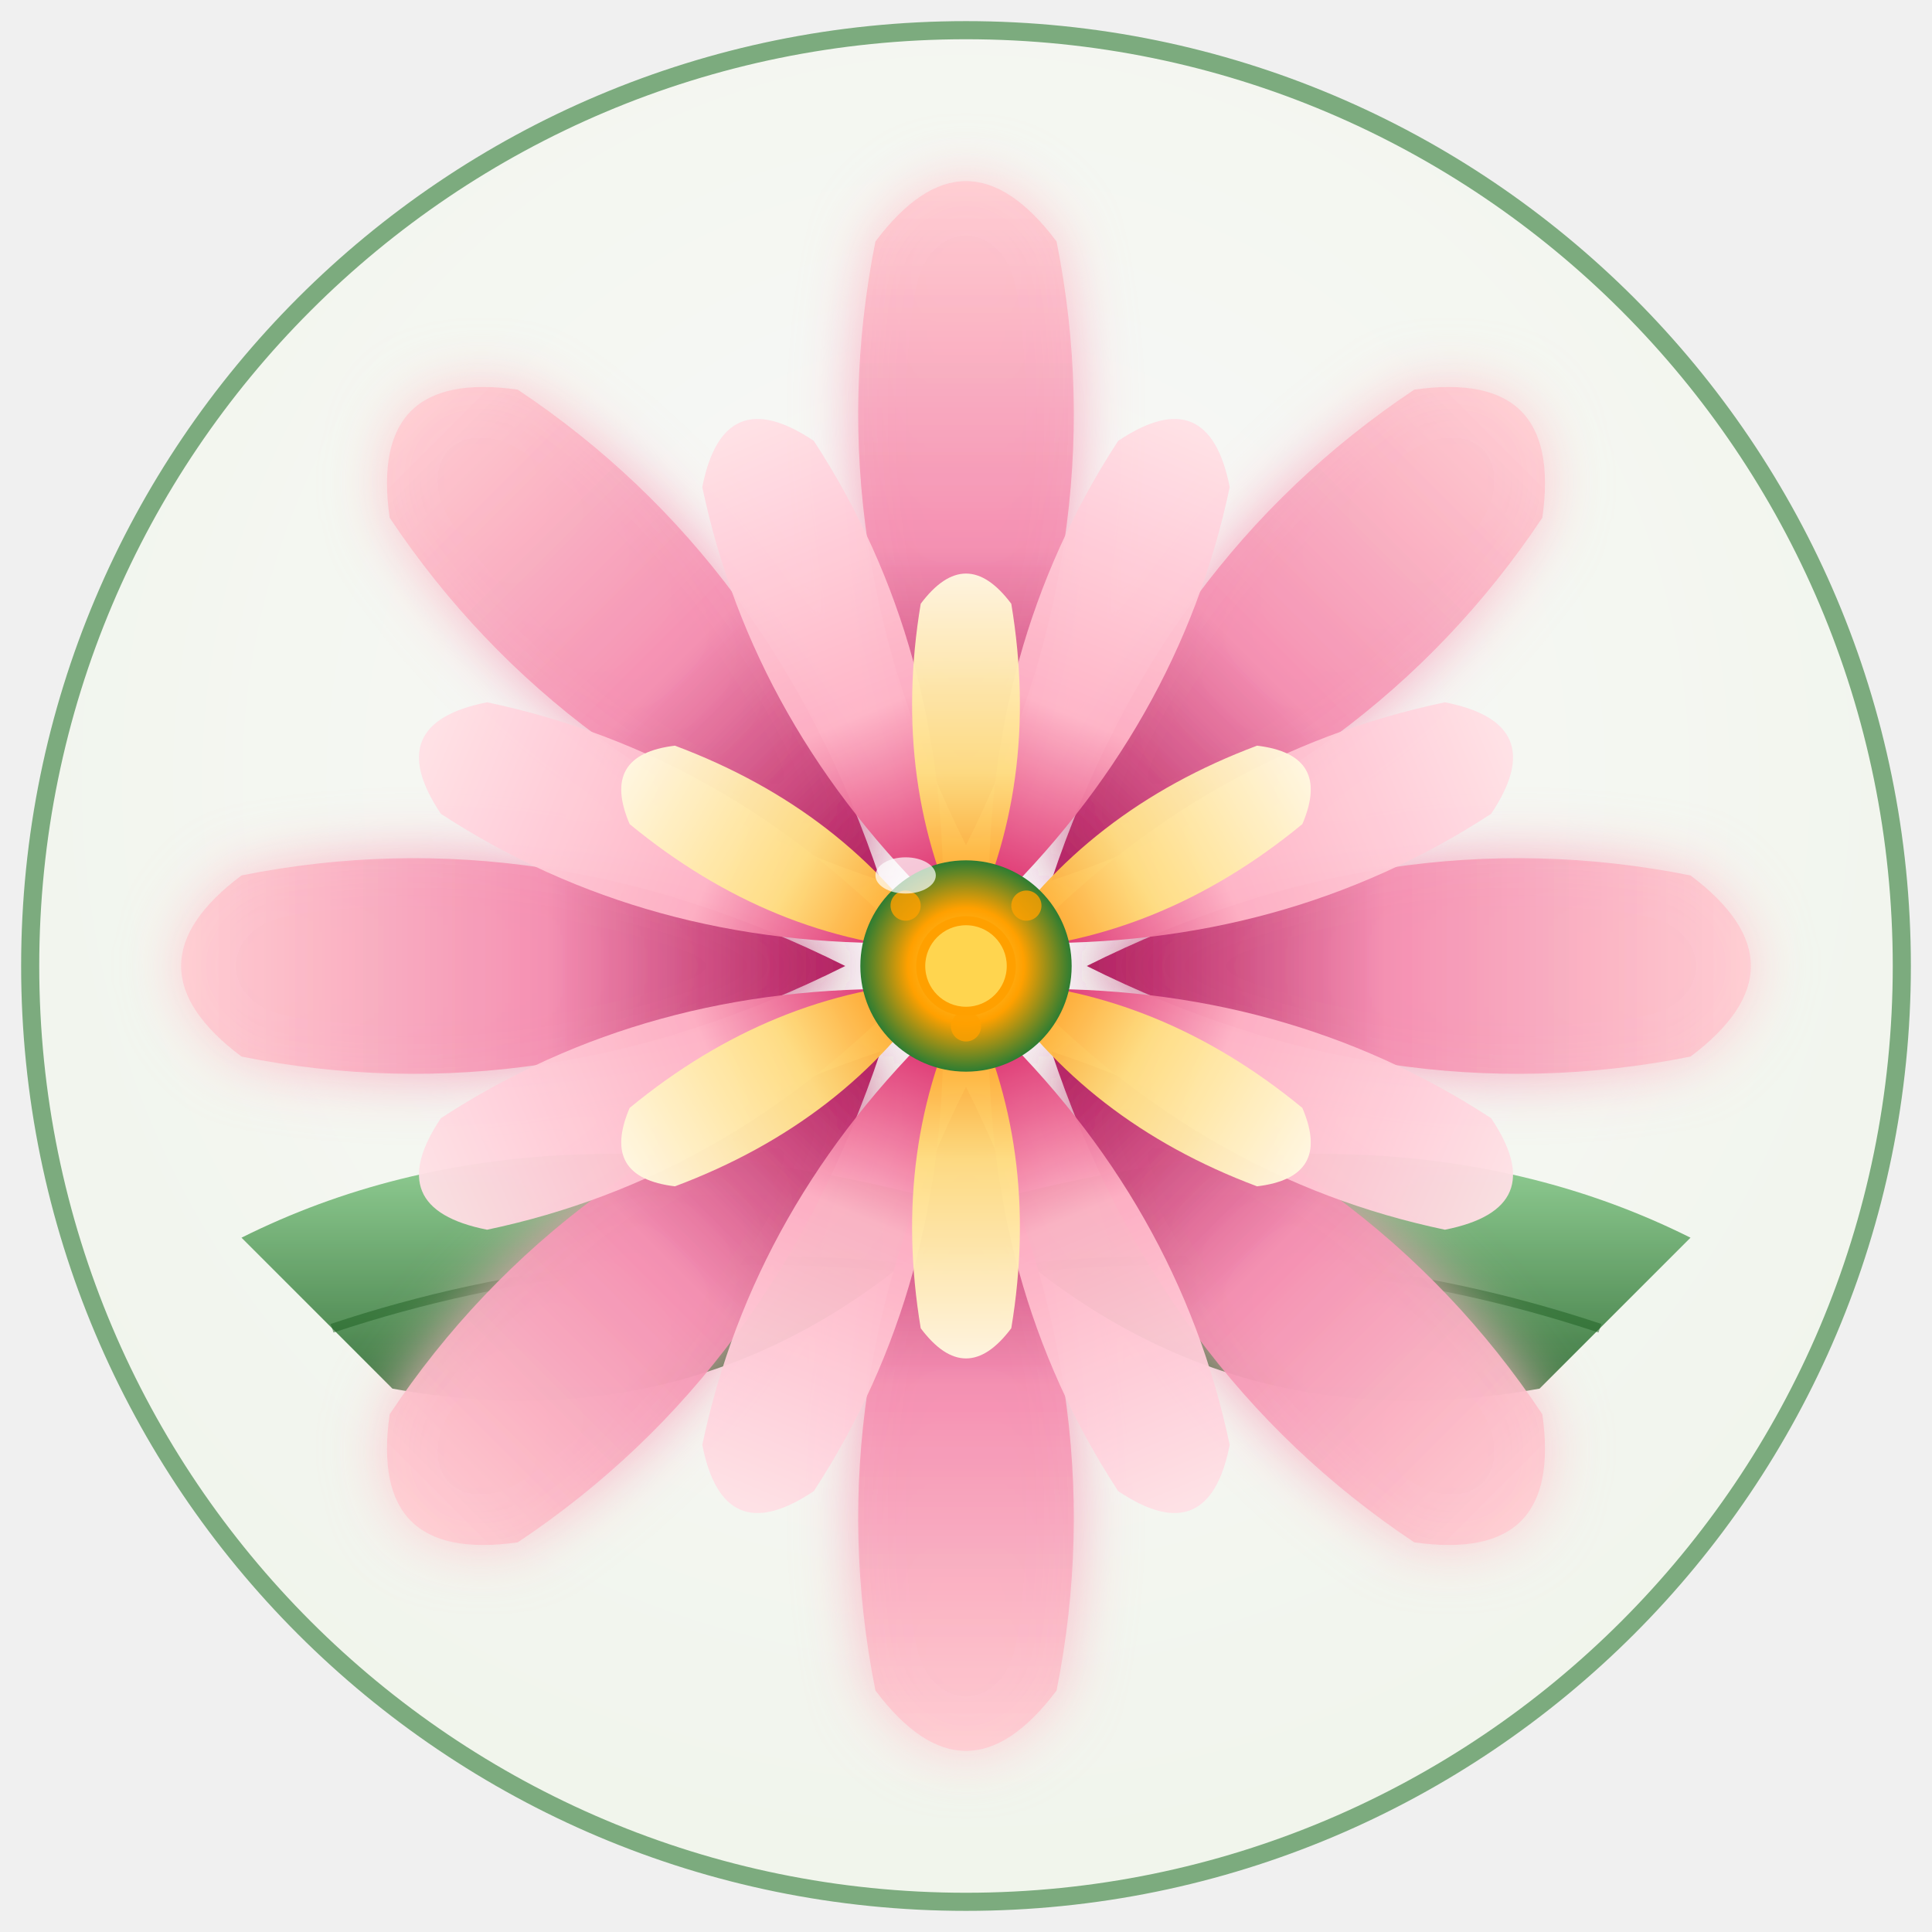
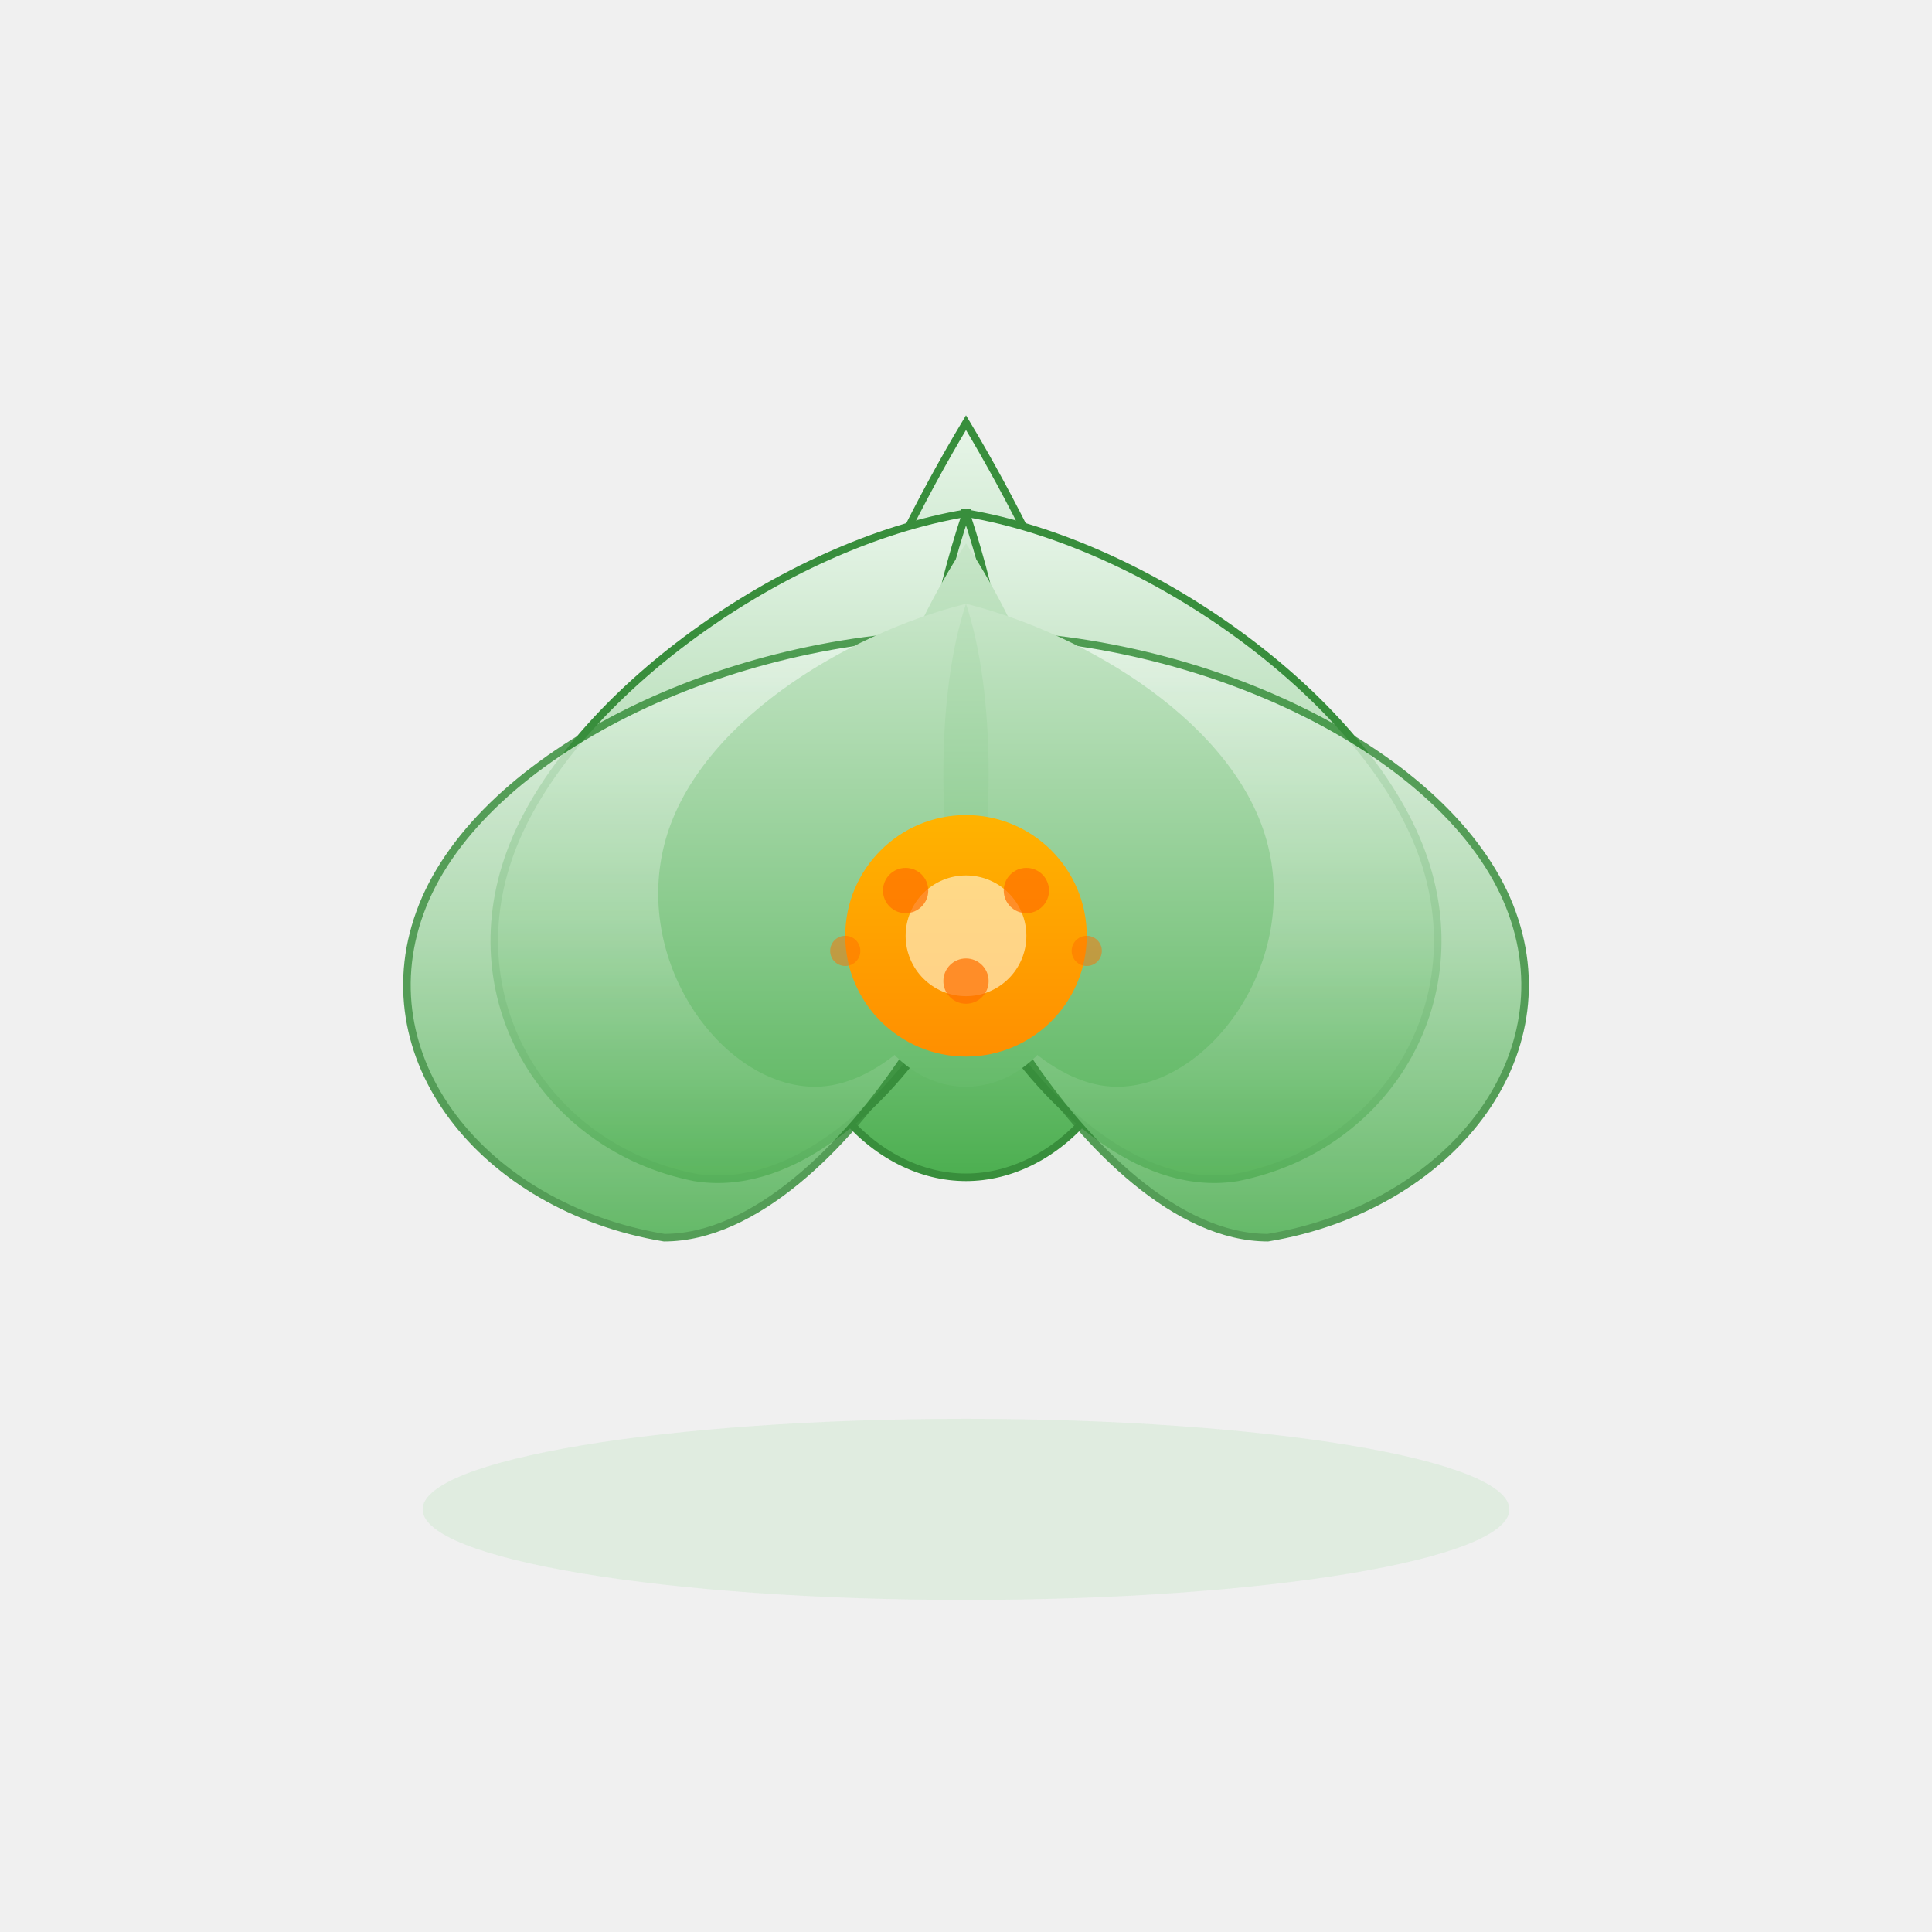
<svg xmlns="http://www.w3.org/2000/svg" viewBox="0 0 128 128" width="128" height="128">
  <defs>
-     <linearGradient id="logoOuter" x1="50%" y1="0%" x2="50%" y2="100%">
-       <stop offset="0%" stop-color="#FFCDD2" />
-       <stop offset="55%" stop-color="#F48FB1" />
-       <stop offset="100%" stop-color="#AD1457" />
+     <linearGradient id="petalGrad" x1="0%" y1="0%" x2="0%" y2="100%">
+       <stop offset="0%" stop-color="#E8F5E9" />
+       <stop offset="50%" stop-color="#A5D6A7" />
+       <stop offset="100%" stop-color="#4CAF50" />
    </linearGradient>
-     <linearGradient id="logoMiddle" x1="50%" y1="0%" x2="50%" y2="100%">
-       <stop offset="0%" stop-color="#FFE0E6" />
-       <stop offset="60%" stop-color="#FFB3C6" />
-       <stop offset="100%" stop-color="#D81B60" />
+     <linearGradient id="petalInner" x1="0%" y1="0%" x2="0%" y2="100%">
+       <stop offset="0%" stop-color="#C8E6C9" />
+       <stop offset="100%" stop-color="#66BB6A" />
    </linearGradient>
-     <linearGradient id="logoInner" x1="50%" y1="0%" x2="50%" y2="100%">
-       <stop offset="0%" stop-color="#FFF8E1" />
-       <stop offset="55%" stop-color="#FFE082" />
+     <linearGradient id="centerGrad" x1="0%" y1="0%" x2="0%" y2="100%">
+       <stop offset="0%" stop-color="#FFB300" />
      <stop offset="100%" stop-color="#FF8F00" />
    </linearGradient>
-     <radialGradient id="logoCenter" cx="50%" cy="50%" r="50%">
-       <stop offset="0%" stop-color="#FFD54F" />
-       <stop offset="55%" stop-color="#FFA000" />
-       <stop offset="100%" stop-color="#2E7D32" />
-     </radialGradient>
-     <linearGradient id="logoLeaf" x1="50%" y1="0%" x2="50%" y2="100%">
-       <stop offset="0%" stop-color="#81C784" />
-       <stop offset="100%" stop-color="#1B5E20" />
-     </linearGradient>
-     <radialGradient id="logoBg" cx="50%" cy="40%" r="60%">
-       <stop offset="0%" stop-color="#FFFFFF" />
-       <stop offset="100%" stop-color="#F1F8E9" />
-     </radialGradient>
-     <filter id="logoGlow" x="-30%" y="-30%" width="160%" height="160%">
-       <feGaussianBlur stdDeviation="2" result="blur" />
-       <feMerge>
-         <feMergeNode in="blur" />
-         <feMergeNode in="SourceGraphic" />
-       </feMerge>
-     </filter>
  </defs>
-   <circle cx="64" cy="64" r="62" fill="url(#logoBg)" stroke="#2E7D32" stroke-width="1.2" opacity="0.6" />
-   <path d="M 16 82 Q 36 72 64 80 Q 48 96 26 92 Z" fill="url(#logoLeaf)" opacity="0.85" />
-   <path d="M 112 82 Q 92 72 64 80 Q 80 96 102 92 Z" fill="url(#logoLeaf)" opacity="0.85" />
-   <path d="M 22 88 Q 40 82 60 84" stroke="#1B5E20" stroke-width="0.6" fill="none" opacity="0.5" />
-   <path d="M 106 88 Q 88 82 68 84" stroke="#1B5E20" stroke-width="0.6" fill="none" opacity="0.5" />
-   <g transform="translate(64 64)" filter="url(#logoGlow)">
-     <g>
-       <path d="M 0 -8 Q -10 -28 -6 -48 Q 0 -56 6 -48 Q 10 -28 0 -8 Z" fill="url(#logoOuter)" opacity="0.92" />
-     </g>
-     <g transform="rotate(45)">
-       <path d="M 0 -8 Q -10 -28 -6 -48 Q 0 -56 6 -48 Q 10 -28 0 -8 Z" fill="url(#logoOuter)" opacity="0.92" />
-     </g>
-     <g transform="rotate(90)">
-       <path d="M 0 -8 Q -10 -28 -6 -48 Q 0 -56 6 -48 Q 10 -28 0 -8 Z" fill="url(#logoOuter)" opacity="0.92" />
-     </g>
-     <g transform="rotate(135)">
-       <path d="M 0 -8 Q -10 -28 -6 -48 Q 0 -56 6 -48 Q 10 -28 0 -8 Z" fill="url(#logoOuter)" opacity="0.92" />
-     </g>
-     <g transform="rotate(180)">
-       <path d="M 0 -8 Q -10 -28 -6 -48 Q 0 -56 6 -48 Q 10 -28 0 -8 Z" fill="url(#logoOuter)" opacity="0.92" />
-     </g>
-     <g transform="rotate(225)">
-       <path d="M 0 -8 Q -10 -28 -6 -48 Q 0 -56 6 -48 Q 10 -28 0 -8 Z" fill="url(#logoOuter)" opacity="0.92" />
-     </g>
-     <g transform="rotate(270)">
-       <path d="M 0 -8 Q -10 -28 -6 -48 Q 0 -56 6 -48 Q 10 -28 0 -8 Z" fill="url(#logoOuter)" opacity="0.92" />
-     </g>
-     <g transform="rotate(315)">
-       <path d="M 0 -8 Q -10 -28 -6 -48 Q 0 -56 6 -48 Q 10 -28 0 -8 Z" fill="url(#logoOuter)" opacity="0.92" />
-     </g>
-   </g>
-   <g transform="translate(64 64)">
-     <g transform="rotate(22.5)">
-       <path d="M 0 -4 Q -7 -20 -4 -36 Q 0 -42 4 -36 Q 7 -20 0 -4 Z" fill="url(#logoMiddle)" opacity="0.95" />
-     </g>
-     <g transform="rotate(67.5)">
-       <path d="M 0 -4 Q -7 -20 -4 -36 Q 0 -42 4 -36 Q 7 -20 0 -4 Z" fill="url(#logoMiddle)" opacity="0.95" />
-     </g>
-     <g transform="rotate(112.5)">
-       <path d="M 0 -4 Q -7 -20 -4 -36 Q 0 -42 4 -36 Q 7 -20 0 -4 Z" fill="url(#logoMiddle)" opacity="0.95" />
-     </g>
-     <g transform="rotate(157.5)">
-       <path d="M 0 -4 Q -7 -20 -4 -36 Q 0 -42 4 -36 Q 7 -20 0 -4 Z" fill="url(#logoMiddle)" opacity="0.95" />
-     </g>
-     <g transform="rotate(202.5)">
-       <path d="M 0 -4 Q -7 -20 -4 -36 Q 0 -42 4 -36 Q 7 -20 0 -4 Z" fill="url(#logoMiddle)" opacity="0.95" />
-     </g>
-     <g transform="rotate(247.5)">
-       <path d="M 0 -4 Q -7 -20 -4 -36 Q 0 -42 4 -36 Q 7 -20 0 -4 Z" fill="url(#logoMiddle)" opacity="0.95" />
-     </g>
-     <g transform="rotate(292.5)">
-       <path d="M 0 -4 Q -7 -20 -4 -36 Q 0 -42 4 -36 Q 7 -20 0 -4 Z" fill="url(#logoMiddle)" opacity="0.95" />
-     </g>
-     <g transform="rotate(337.5)">
-       <path d="M 0 -4 Q -7 -20 -4 -36 Q 0 -42 4 -36 Q 7 -20 0 -4 Z" fill="url(#logoMiddle)" opacity="0.95" />
-     </g>
-   </g>
-   <g transform="translate(64 64)">
-     <g>
-       <path d="M 0 -2 Q -5 -12 -3 -24 Q 0 -28 3 -24 Q 5 -12 0 -2 Z" fill="url(#logoInner)" opacity="0.96" />
-     </g>
-     <g transform="rotate(60)">
-       <path d="M 0 -2 Q -5 -12 -3 -24 Q 0 -28 3 -24 Q 5 -12 0 -2 Z" fill="url(#logoInner)" opacity="0.96" />
-     </g>
-     <g transform="rotate(120)">
-       <path d="M 0 -2 Q -5 -12 -3 -24 Q 0 -28 3 -24 Q 5 -12 0 -2 Z" fill="url(#logoInner)" opacity="0.96" />
-     </g>
-     <g transform="rotate(180)">
-       <path d="M 0 -2 Q -5 -12 -3 -24 Q 0 -28 3 -24 Q 5 -12 0 -2 Z" fill="url(#logoInner)" opacity="0.96" />
-     </g>
-     <g transform="rotate(240)">
-       <path d="M 0 -2 Q -5 -12 -3 -24 Q 0 -28 3 -24 Q 5 -12 0 -2 Z" fill="url(#logoInner)" opacity="0.96" />
-     </g>
-     <g transform="rotate(300)">
-       <path d="M 0 -2 Q -5 -12 -3 -24 Q 0 -28 3 -24 Q 5 -12 0 -2 Z" fill="url(#logoInner)" opacity="0.96" />
-     </g>
-   </g>
-   <circle cx="64" cy="64" r="7" fill="url(#logoCenter)" />
-   <circle cx="64" cy="64" r="3" fill="#FFD54F" stroke="#FFA000" stroke-width="0.6" />
-   <circle cx="60" cy="60" r="1" fill="#FFA000" opacity="0.8" />
-   <circle cx="68" cy="60" r="1" fill="#FFA000" opacity="0.8" />
-   <circle cx="64" cy="68" r="1" fill="#FFA000" opacity="0.8" />
-   <ellipse cx="60" cy="58" rx="2" ry="1.2" fill="#FFFFFF" opacity="0.7" />
+   <ellipse cx="64" cy="100" rx="36" ry="6" fill="#C8E6C9" opacity="0.4" />
+   <path d="M64 28 C58 38, 52 52, 52 62 C52 72, 58 78, 64 78 C70 78, 76 72, 76 62 C76 52, 70 38, 64 28Z" fill="url(#petalGrad)" stroke="#388E3C" stroke-width="0.5" />
+   <path d="M64 34 C52 36, 38 46, 34 56 C30 66, 36 76, 46 78 C52 79, 58 74, 62 68 C60 58, 60 46, 64 34Z" fill="url(#petalGrad)" stroke="#388E3C" stroke-width="0.5" />
+   <path d="M64 34 C76 36, 90 46, 94 56 C98 66, 92 76, 82 78 C76 79, 70 74, 66 68 C68 58, 68 46, 64 34Z" fill="url(#petalGrad)" stroke="#388E3C" stroke-width="0.5" />
+   <path d="M64 42 C48 42, 32 50, 28 60 C24 70, 32 80, 44 82 C50 82, 56 76, 60 70 C58 62, 60 50, 64 42Z" fill="url(#petalGrad)" stroke="#388E3C" stroke-width="0.5" opacity="0.85" />
+   <path d="M64 42 C80 42, 96 50, 100 60 C104 70, 96 80, 84 82 C78 82, 72 76, 68 70 C70 62, 68 50, 64 42Z" fill="url(#petalGrad)" stroke="#388E3C" stroke-width="0.5" opacity="0.85" />
+   <path d="M64 36 C60 42, 56 52, 56 60 C56 68, 60 72, 64 72 C68 72, 72 68, 72 60 C72 52, 68 42, 64 36Z" fill="url(#petalInner)" stroke="none" />
+   <path d="M64 40 C56 42, 46 48, 44 56 C42 64, 48 72, 54 72 C58 72, 62 68, 64 64 C62 56, 62 46, 64 40Z" fill="url(#petalInner)" stroke="none" />
+   <path d="M64 40 C72 42, 82 48, 84 56 C86 64, 80 72, 74 72 C70 72, 66 68, 64 64 C66 56, 66 46, 64 40Z" fill="url(#petalInner)" stroke="none" />
+   <circle cx="64" cy="62" r="8" fill="url(#centerGrad)" />
+   <circle cx="64" cy="62" r="4" fill="#FFF8E1" opacity="0.6" />
+   <circle cx="60" cy="59" r="1.5" fill="#FF6F00" opacity="0.7" />
+   <circle cx="68" cy="59" r="1.5" fill="#FF6F00" opacity="0.7" />
+   <circle cx="64" cy="65" r="1.5" fill="#FF6F00" opacity="0.7" />
+   <circle cx="56" cy="63" r="1" fill="#FF6F00" opacity="0.5" />
+   <circle cx="72" cy="63" r="1" fill="#FF6F00" opacity="0.5" />
</svg>
